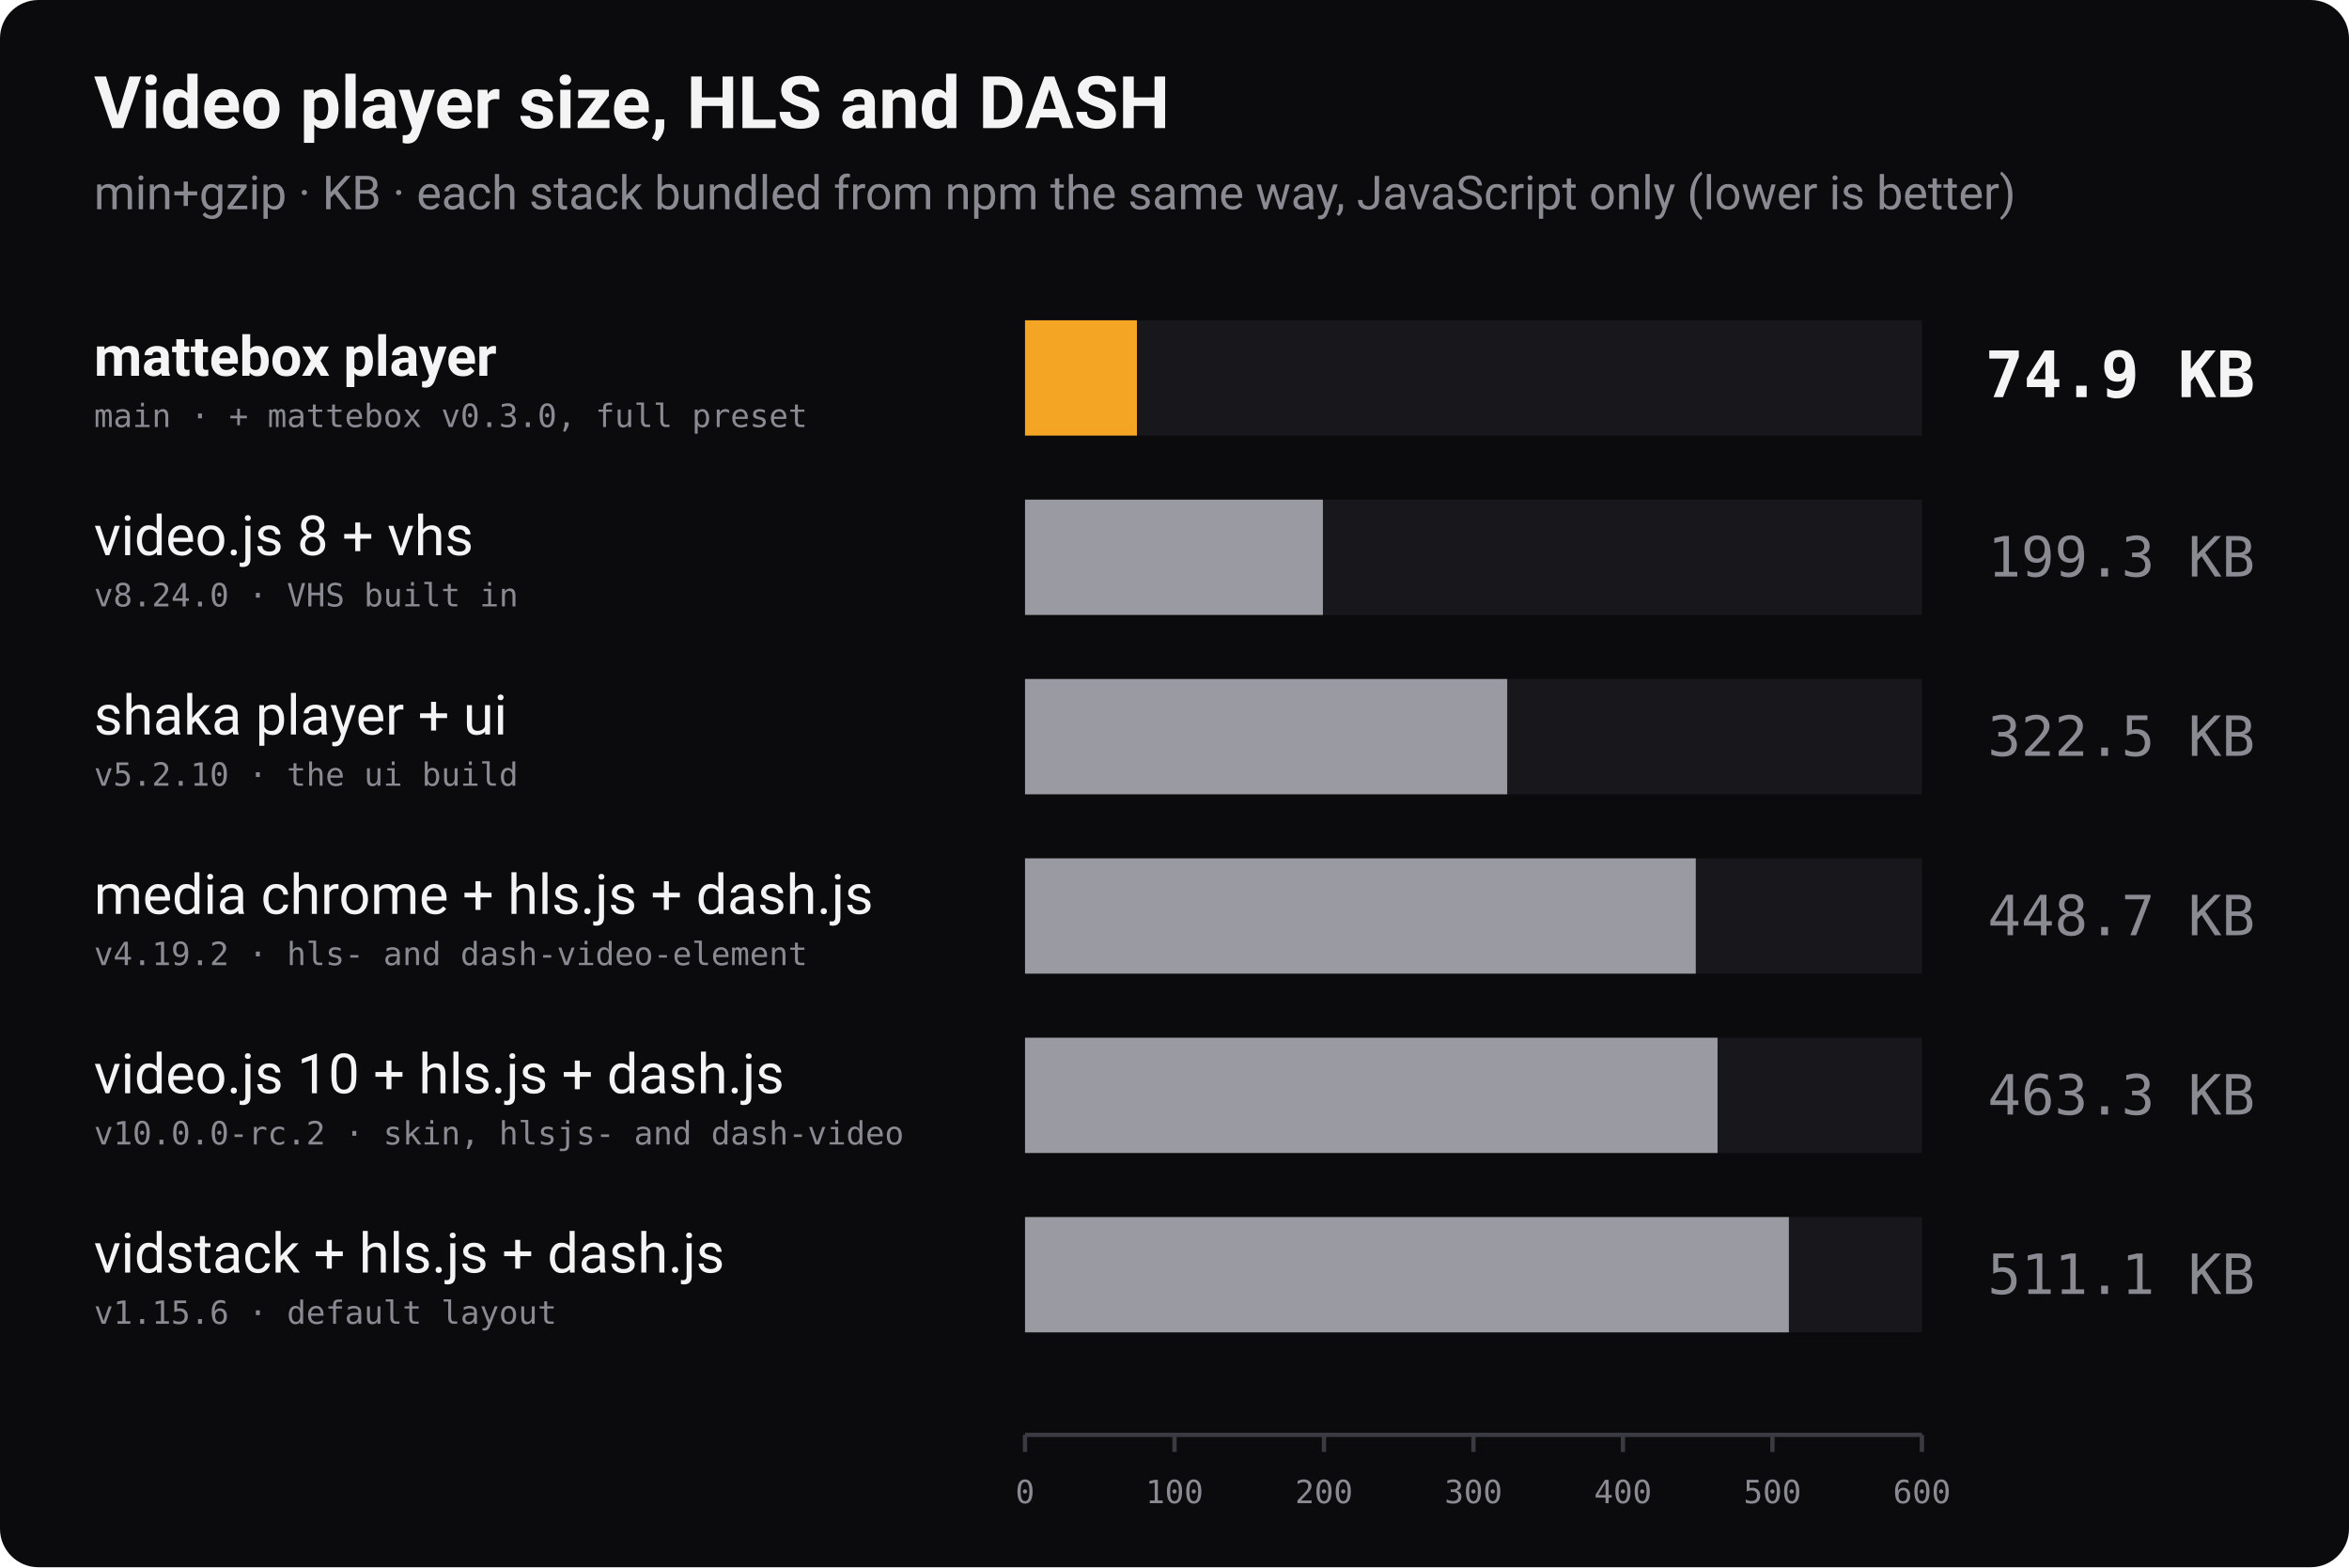
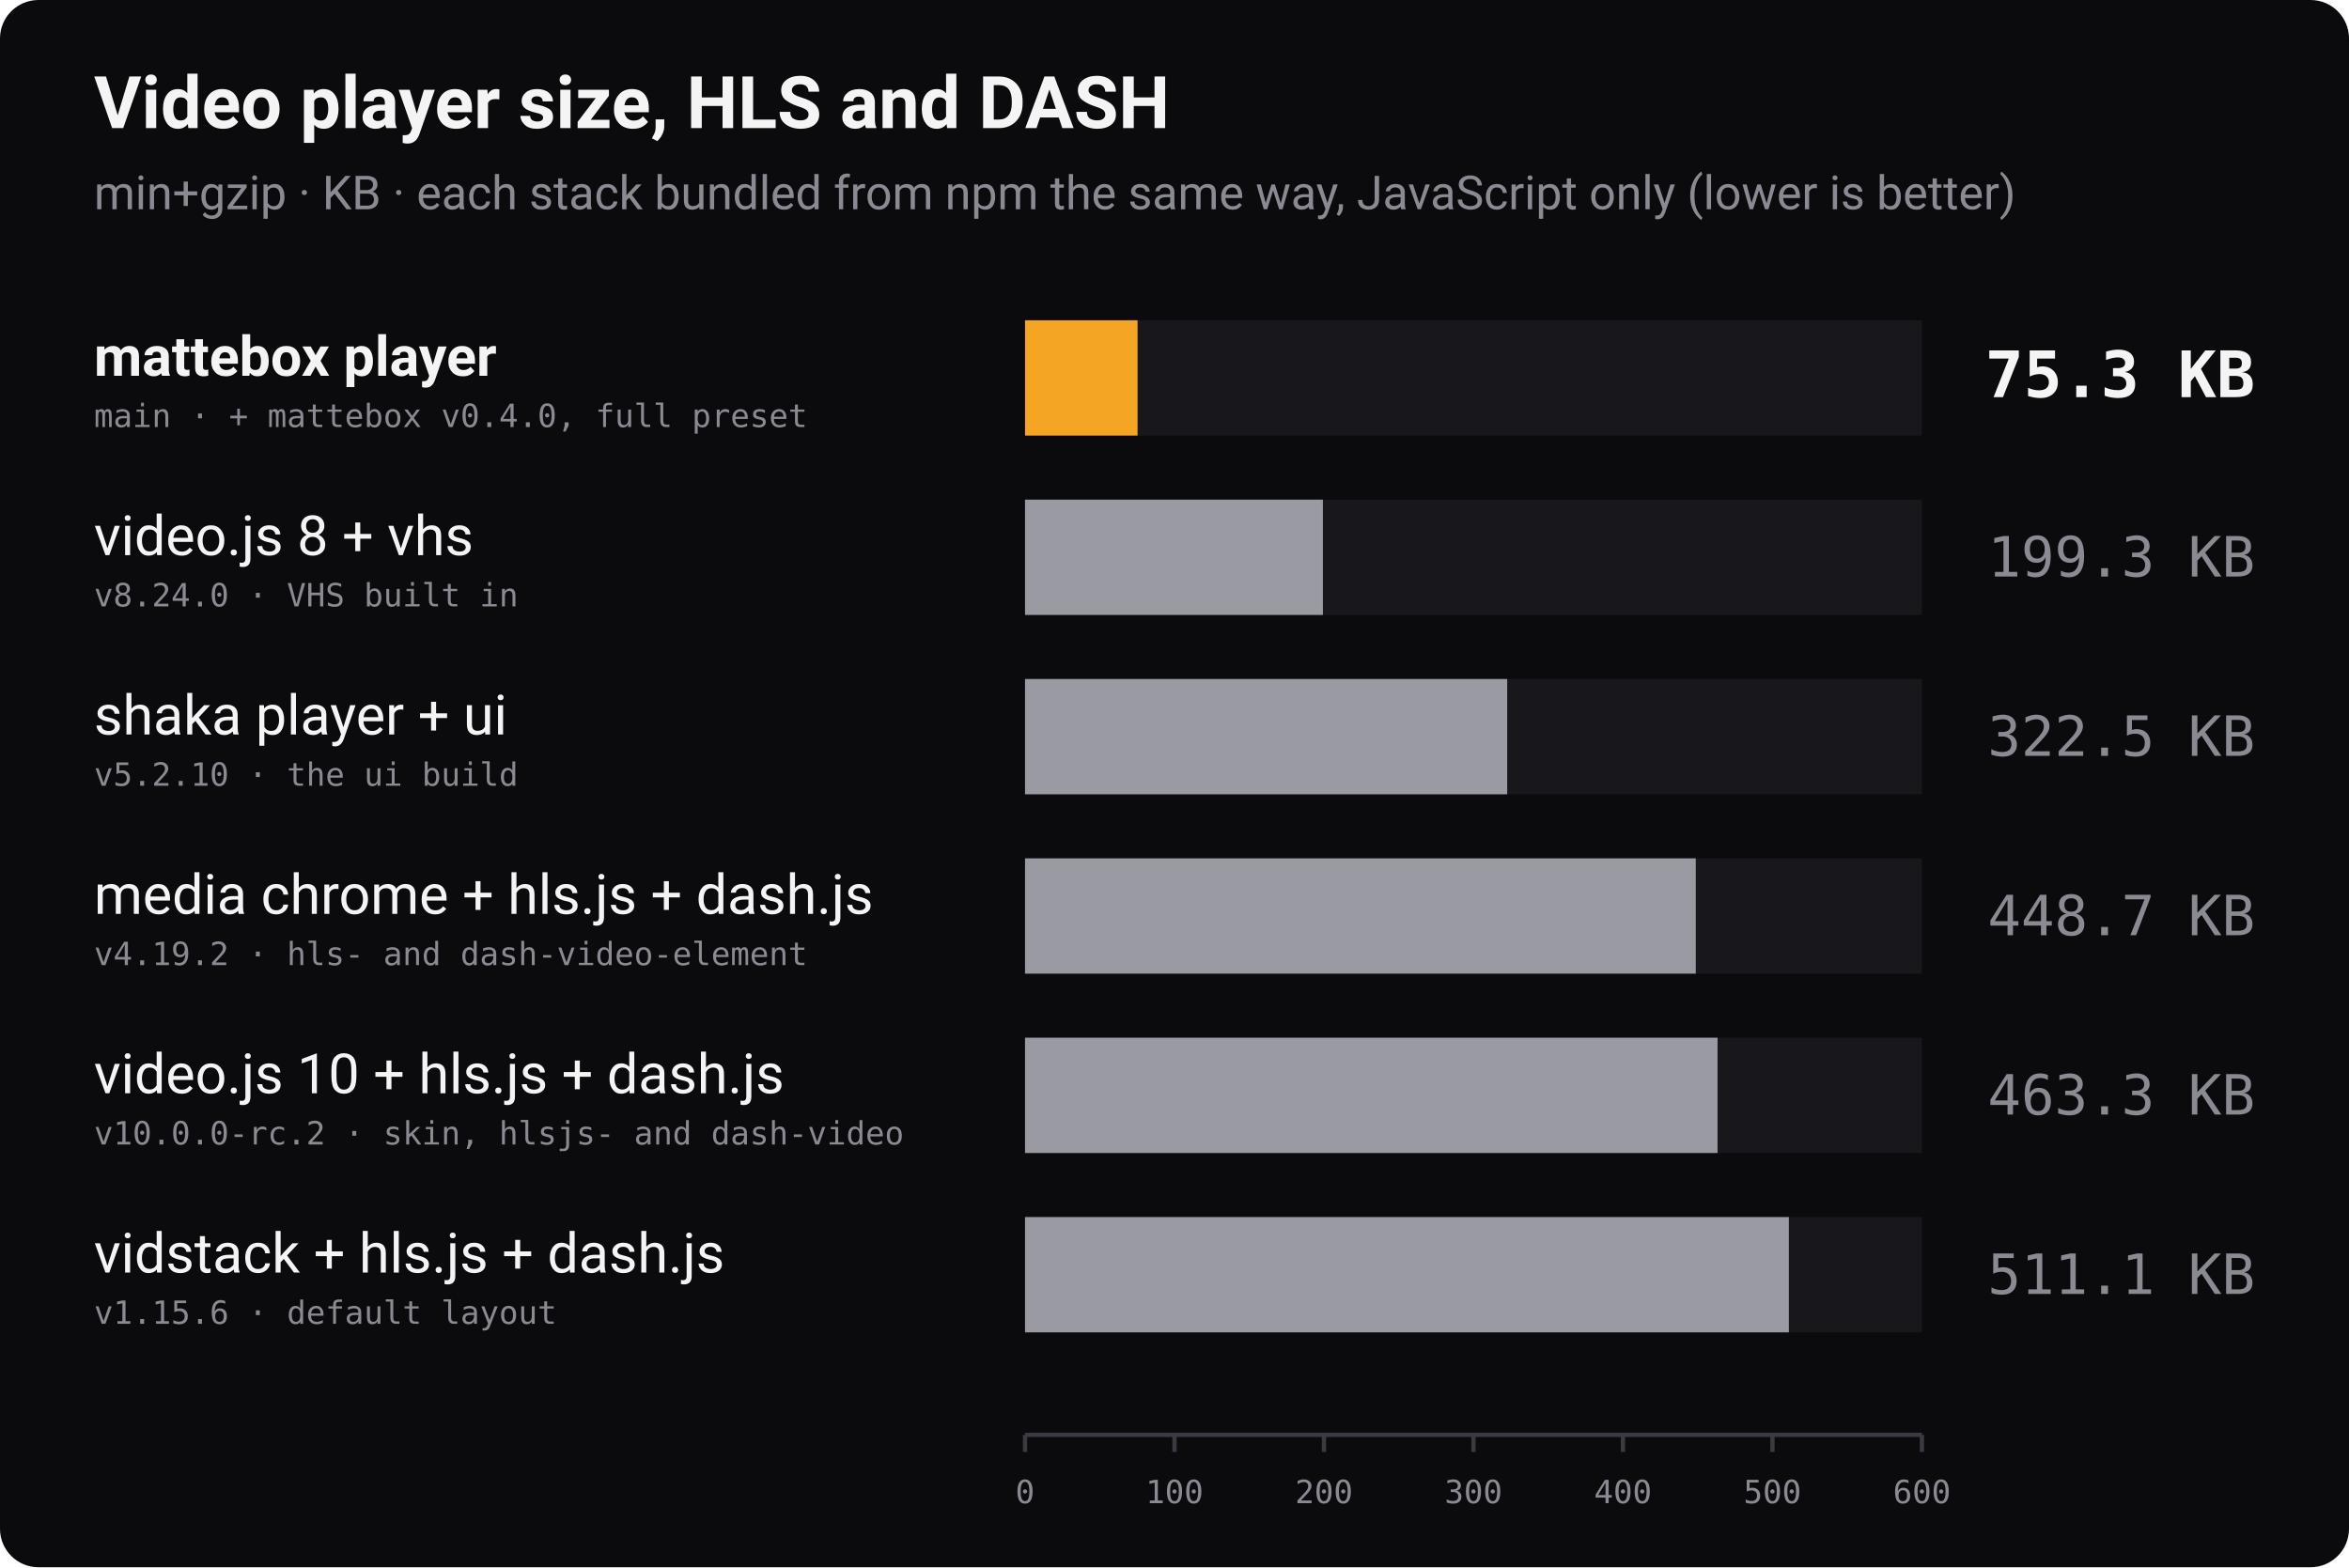
<svg xmlns="http://www.w3.org/2000/svg" width="1100" height="734" viewBox="0 0 1100 734" role="img" aria-label="Bundle size of video players with HLS and DASH playback, min+gzip, lower is better">
  <rect width="1100" height="734" rx="18" fill="#0b0b0d" />
  <text x="44" y="60" font-family="-apple-system, 'Segoe UI', Roboto, Helvetica, Arial, sans-serif" font-size="34" font-weight="700" fill="#f4f4f5">Video player size, HLS and DASH</text>
  <text x="44" y="98" font-family="-apple-system, 'Segoe UI', Roboto, Helvetica, Arial, sans-serif" font-size="22" fill="#8a8a93">min+gzip · KB · each stack bundled from npm the same way, JavaScript only (lower is better)</text>
  <text x="44" y="176" font-family="-apple-system, 'Segoe UI', Roboto, Helvetica, Arial, sans-serif" font-size="26" font-weight="700" fill="#f4f4f5">mattebox player</text>
-   <text x="44" y="200" font-family="ui-monospace, 'SF Mono', Menlo, Consolas, monospace" font-size="15" fill="#8a8a93">main · + mattebox v0.3.0, full preset</text>
+   <text x="44" y="200" font-family="ui-monospace, 'SF Mono', Menlo, Consolas, monospace" font-size="15" fill="#8a8a93">main · + mattebox v0.4.0, full preset</text>
  <rect x="480" y="150" width="420" height="54" fill="#18181c" />
-   <rect x="480" y="150" width="52.4" height="54" fill="#f5a524" />
-   <text x="1056" y="186" text-anchor="end" font-family="ui-monospace, 'SF Mono', Menlo, Consolas, monospace" font-size="30" font-weight="700" fill="#f4f4f5">74.9 KB</text>
+   <rect x="480" y="150" width="52.7" height="54" fill="#f5a524" />
+   <text x="1056" y="186" text-anchor="end" font-family="ui-monospace, 'SF Mono', Menlo, Consolas, monospace" font-size="30" font-weight="700" fill="#f4f4f5">75.3 KB</text>
  <text x="44" y="260" font-family="-apple-system, 'Segoe UI', Roboto, Helvetica, Arial, sans-serif" font-size="26" font-weight="400" fill="#f4f4f5">video.js 8 + vhs</text>
  <text x="44" y="284" font-family="ui-monospace, 'SF Mono', Menlo, Consolas, monospace" font-size="15" fill="#8a8a93">v8.24.0 · VHS built in</text>
  <rect x="480" y="234" width="420" height="54" fill="#18181c" />
  <rect x="480" y="234" width="139.5" height="54" fill="#9a9aa2" />
  <text x="1056" y="270" text-anchor="end" font-family="ui-monospace, 'SF Mono', Menlo, Consolas, monospace" font-size="26" font-weight="400" fill="#8a8a93">199.3 KB</text>
  <text x="44" y="344" font-family="-apple-system, 'Segoe UI', Roboto, Helvetica, Arial, sans-serif" font-size="26" font-weight="400" fill="#f4f4f5">shaka player + ui</text>
  <text x="44" y="368" font-family="ui-monospace, 'SF Mono', Menlo, Consolas, monospace" font-size="15" fill="#8a8a93">v5.2.10 · the ui build</text>
  <rect x="480" y="318" width="420" height="54" fill="#18181c" />
  <rect x="480" y="318" width="225.8" height="54" fill="#9a9aa2" />
  <text x="1056" y="354" text-anchor="end" font-family="ui-monospace, 'SF Mono', Menlo, Consolas, monospace" font-size="26" font-weight="400" fill="#8a8a93">322.5 KB</text>
  <text x="44" y="428" font-family="-apple-system, 'Segoe UI', Roboto, Helvetica, Arial, sans-serif" font-size="26" font-weight="400" fill="#f4f4f5">media chrome + hls.js + dash.js</text>
  <text x="44" y="452" font-family="ui-monospace, 'SF Mono', Menlo, Consolas, monospace" font-size="15" fill="#8a8a93">v4.19.2 · hls- and dash-video-element</text>
  <rect x="480" y="402" width="420" height="54" fill="#18181c" />
  <rect x="480" y="402" width="314.1" height="54" fill="#9a9aa2" />
  <text x="1056" y="438" text-anchor="end" font-family="ui-monospace, 'SF Mono', Menlo, Consolas, monospace" font-size="26" font-weight="400" fill="#8a8a93">448.7 KB</text>
  <text x="44" y="512" font-family="-apple-system, 'Segoe UI', Roboto, Helvetica, Arial, sans-serif" font-size="26" font-weight="400" fill="#f4f4f5">video.js 10 + hls.js + dash.js</text>
  <text x="44" y="536" font-family="ui-monospace, 'SF Mono', Menlo, Consolas, monospace" font-size="15" fill="#8a8a93">v10.0.0-rc.2 · skin, hlsjs- and dash-video</text>
  <rect x="480" y="486" width="420" height="54" fill="#18181c" />
  <rect x="480" y="486" width="324.3" height="54" fill="#9a9aa2" />
  <text x="1056" y="522" text-anchor="end" font-family="ui-monospace, 'SF Mono', Menlo, Consolas, monospace" font-size="26" font-weight="400" fill="#8a8a93">463.3 KB</text>
  <text x="44" y="596" font-family="-apple-system, 'Segoe UI', Roboto, Helvetica, Arial, sans-serif" font-size="26" font-weight="400" fill="#f4f4f5">vidstack + hls.js + dash.js</text>
  <text x="44" y="620" font-family="ui-monospace, 'SF Mono', Menlo, Consolas, monospace" font-size="15" fill="#8a8a93">v1.15.6 · default layout</text>
  <rect x="480" y="570" width="420" height="54" fill="#18181c" />
  <rect x="480" y="570" width="357.7" height="54" fill="#9a9aa2" />
  <text x="1056" y="606" text-anchor="end" font-family="ui-monospace, 'SF Mono', Menlo, Consolas, monospace" font-size="26" font-weight="400" fill="#8a8a93">511.1 KB</text>
  <line x1="480" y1="672" x2="900" y2="672" stroke="#3a3a42" stroke-width="2" />
  <line x1="480.0" y1="672" x2="480.0" y2="680" stroke="#3a3a42" stroke-width="2" />
  <text x="480.0" y="704" text-anchor="middle" font-family="ui-monospace, 'SF Mono', Menlo, Consolas, monospace" font-size="15" fill="#8a8a93">0</text>
  <line x1="550.0" y1="672" x2="550.0" y2="680" stroke="#3a3a42" stroke-width="2" />
  <text x="550.0" y="704" text-anchor="middle" font-family="ui-monospace, 'SF Mono', Menlo, Consolas, monospace" font-size="15" fill="#8a8a93">100</text>
  <line x1="620.0" y1="672" x2="620.0" y2="680" stroke="#3a3a42" stroke-width="2" />
  <text x="620.0" y="704" text-anchor="middle" font-family="ui-monospace, 'SF Mono', Menlo, Consolas, monospace" font-size="15" fill="#8a8a93">200</text>
  <line x1="690.0" y1="672" x2="690.0" y2="680" stroke="#3a3a42" stroke-width="2" />
  <text x="690.0" y="704" text-anchor="middle" font-family="ui-monospace, 'SF Mono', Menlo, Consolas, monospace" font-size="15" fill="#8a8a93">300</text>
  <line x1="760.0" y1="672" x2="760.0" y2="680" stroke="#3a3a42" stroke-width="2" />
  <text x="760.0" y="704" text-anchor="middle" font-family="ui-monospace, 'SF Mono', Menlo, Consolas, monospace" font-size="15" fill="#8a8a93">400</text>
  <line x1="830.0" y1="672" x2="830.0" y2="680" stroke="#3a3a42" stroke-width="2" />
  <text x="830.0" y="704" text-anchor="middle" font-family="ui-monospace, 'SF Mono', Menlo, Consolas, monospace" font-size="15" fill="#8a8a93">500</text>
  <line x1="900.0" y1="672" x2="900.0" y2="680" stroke="#3a3a42" stroke-width="2" />
  <text x="900.0" y="704" text-anchor="middle" font-family="ui-monospace, 'SF Mono', Menlo, Consolas, monospace" font-size="15" fill="#8a8a93">600</text>
</svg>
